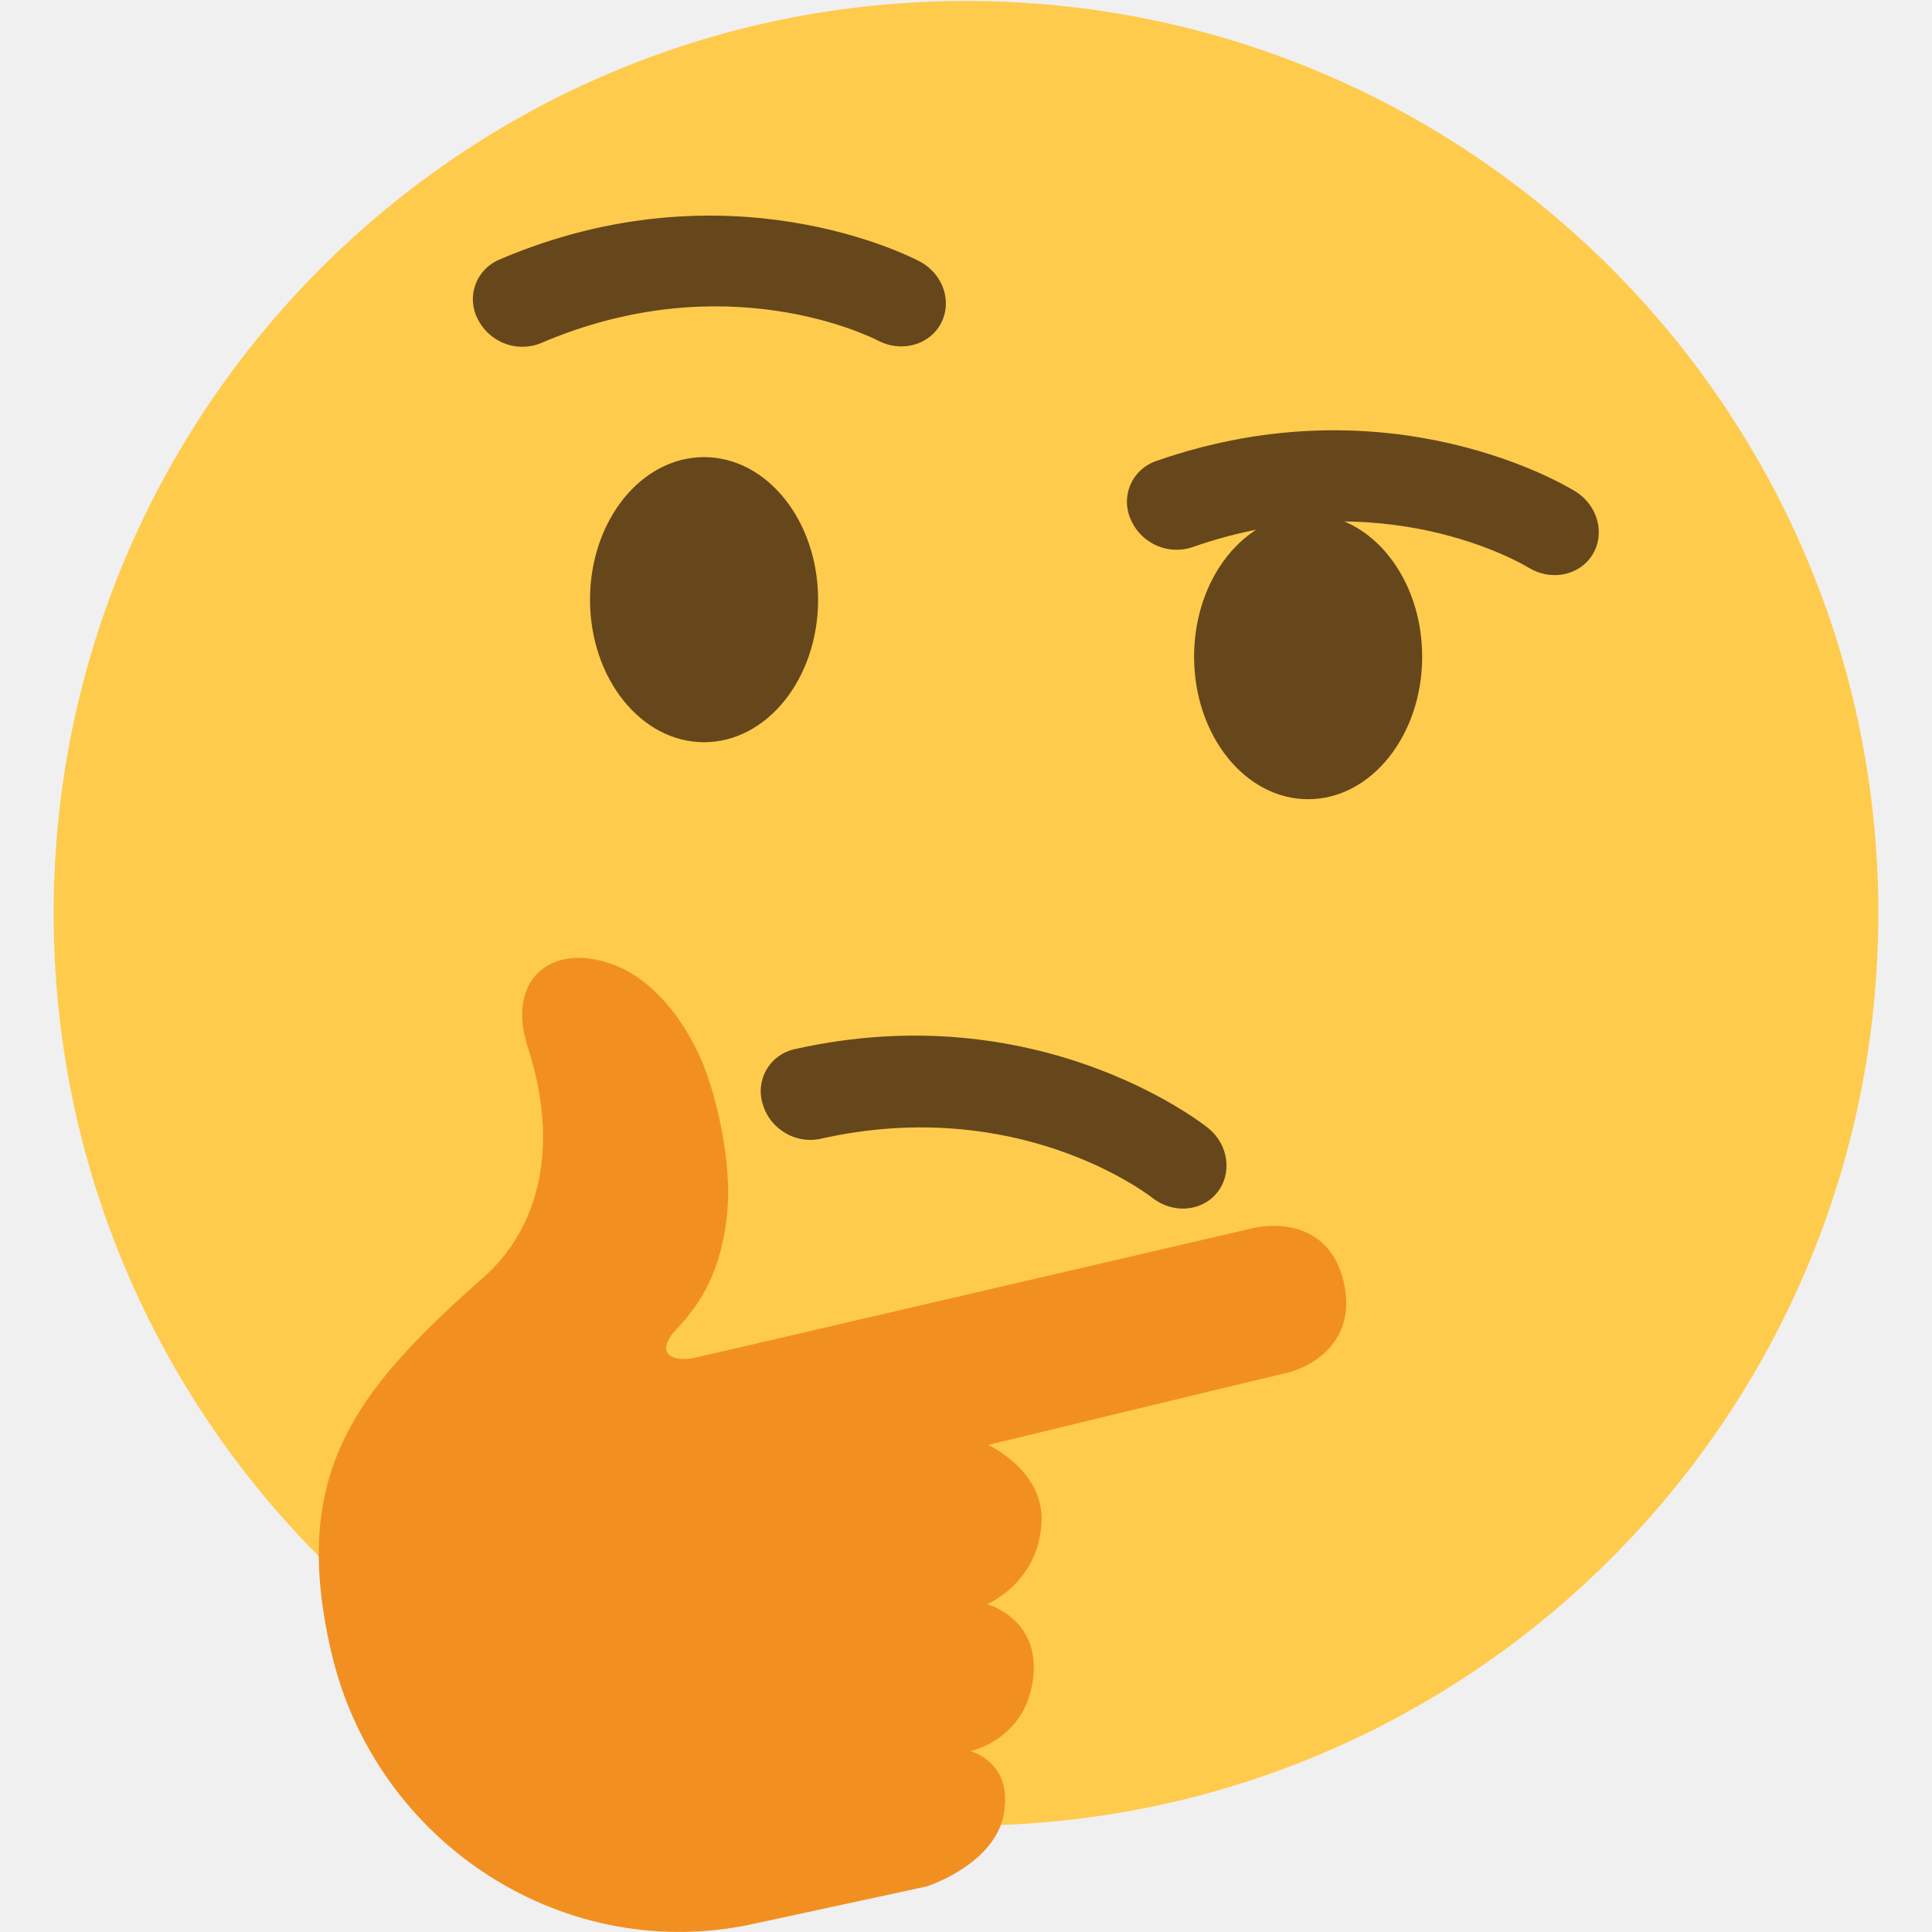
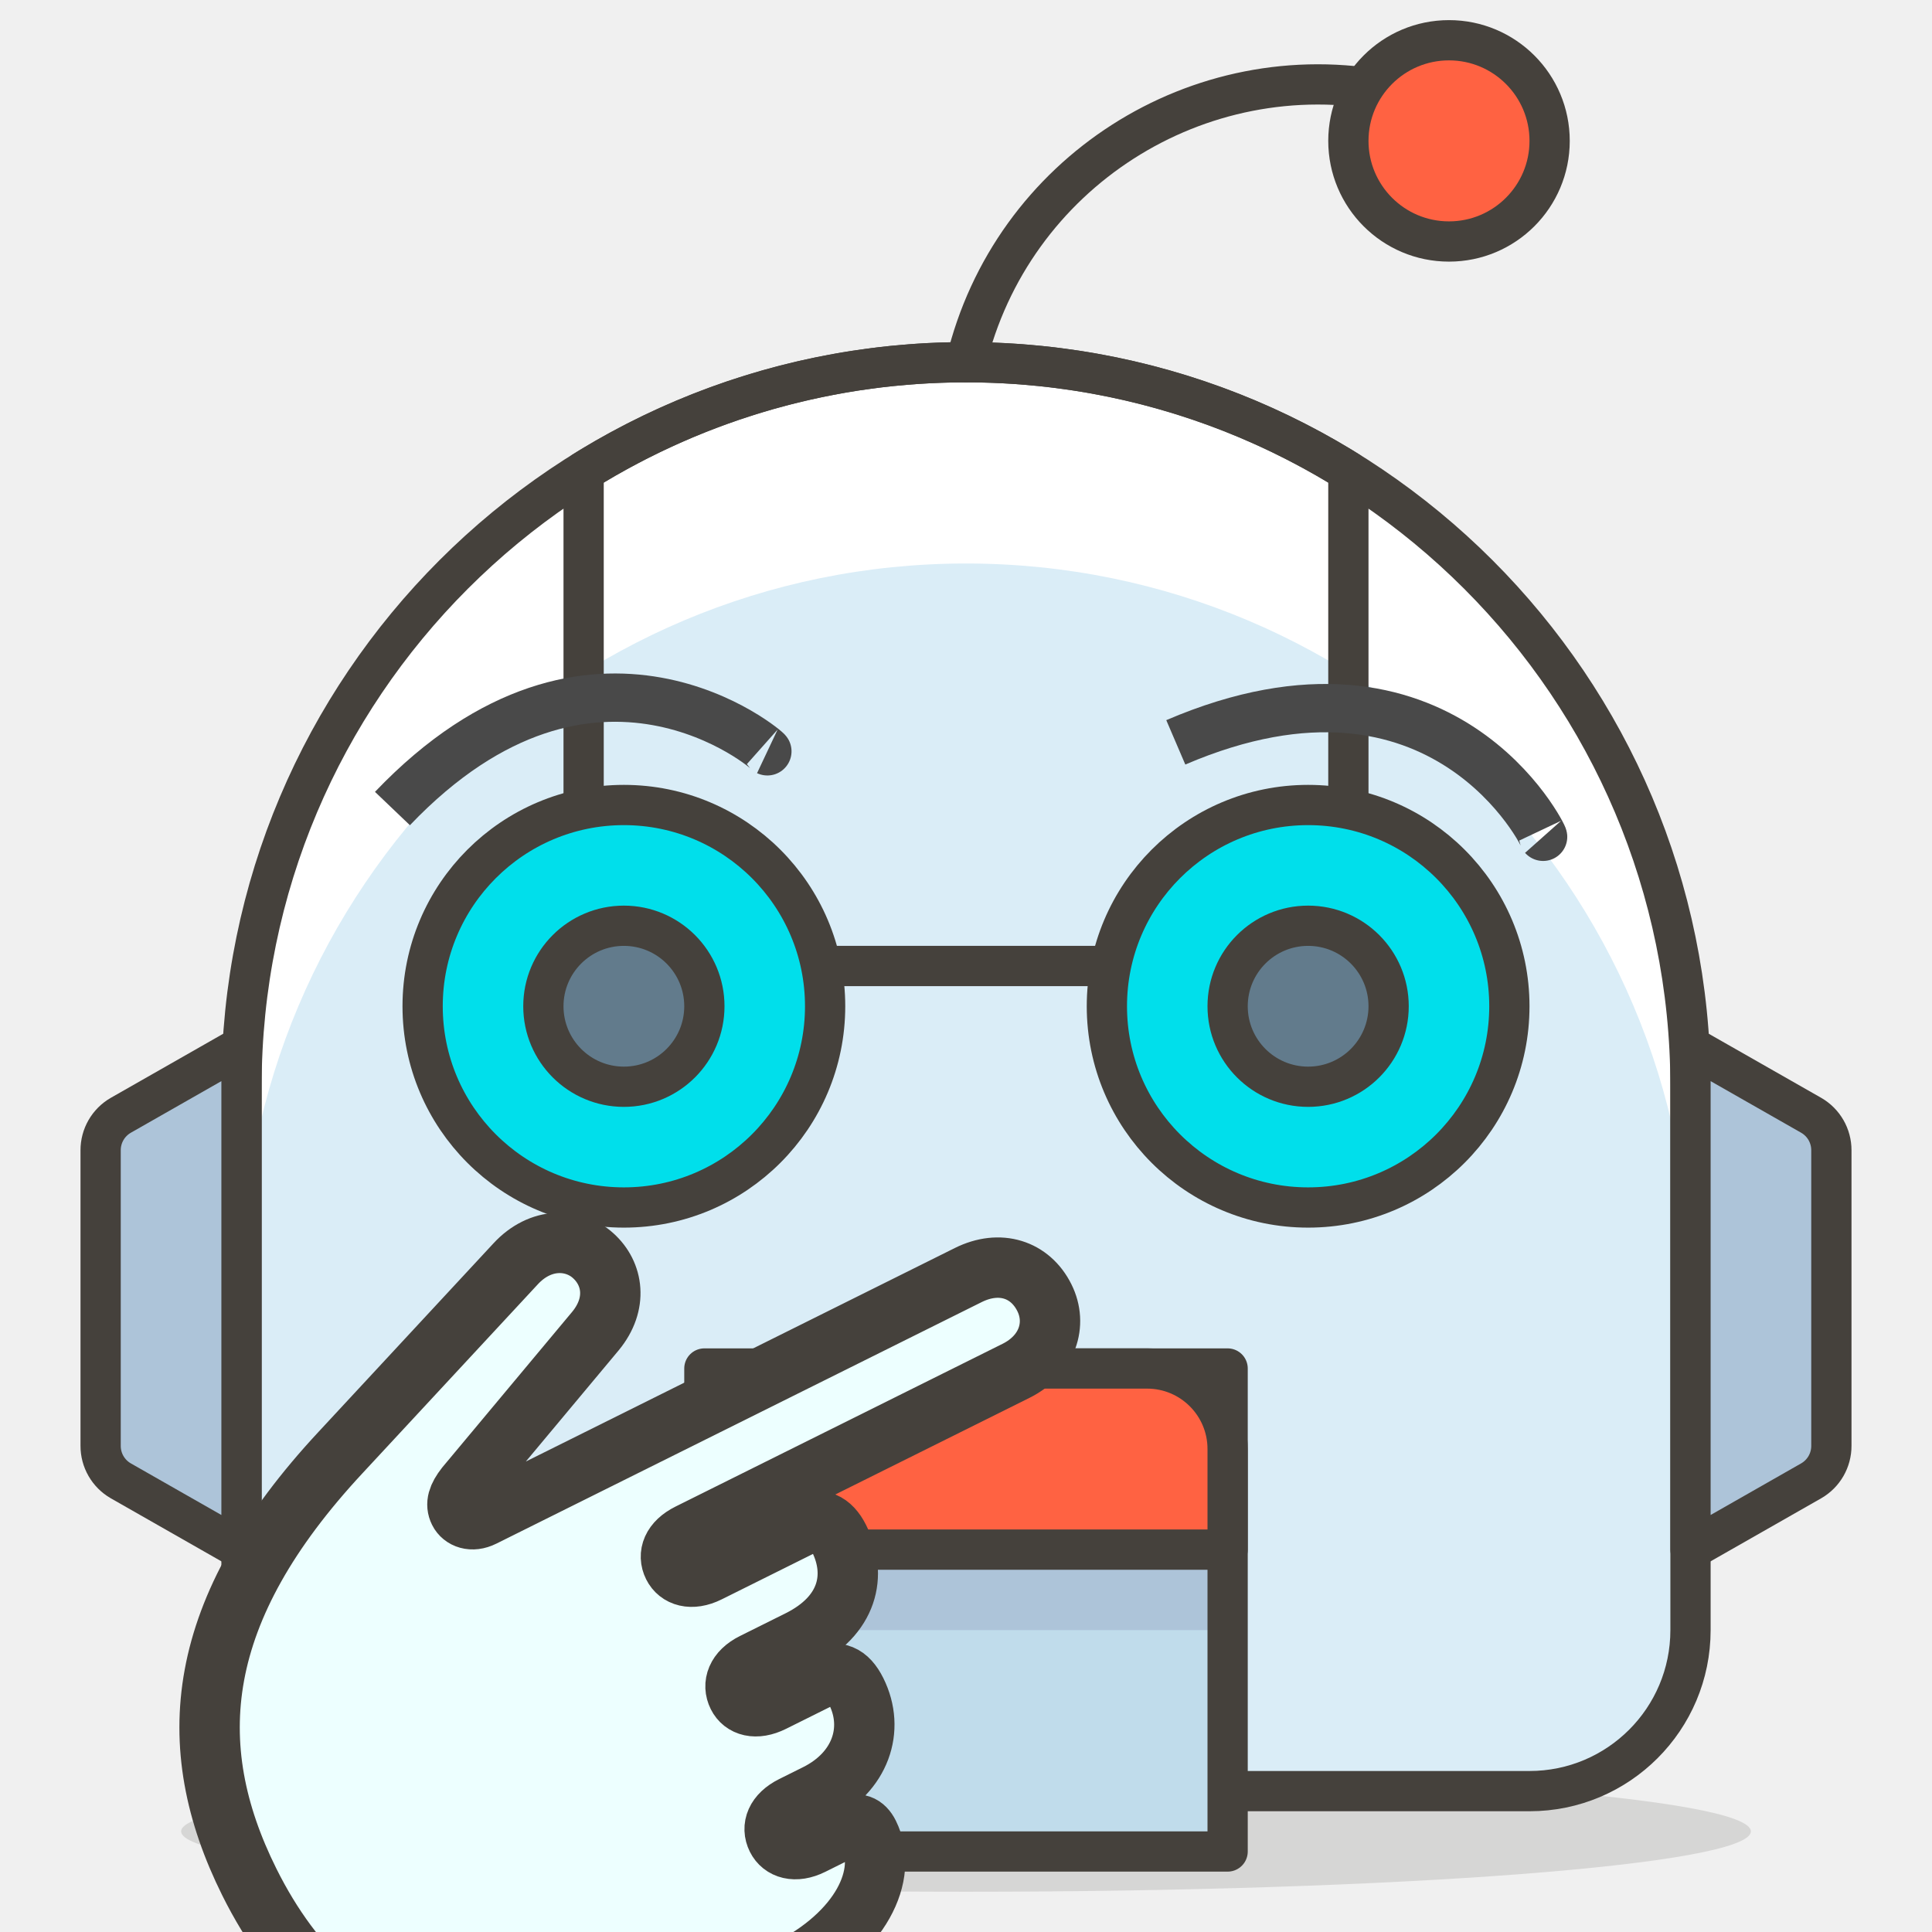
- <svg xmlns="http://www.w3.org/2000/svg" viewBox="0 0 36 36">
-   <circle cx="18" cy="17.018" r="17" fill="#ffcb4c" />
-   <path fill="#65471b" d="M14.524 21.036a.9.9 0 0 1-.312-.464a.8.8 0 0 1 .59-1.021c4.528-1.021 7.577 1.363 7.706 1.465c.384.306.459.845.173 1.205c-.286.358-.828.401-1.211.097c-.11-.084-2.523-1.923-6.182-1.098a.91.91 0 0 1-.764-.184" />
-   <ellipse cx="13.119" cy="11.174" fill="#65471b" rx="2.125" ry="2.656" />
-   <ellipse cx="24.375" cy="12.236" fill="#65471b" rx="2.125" ry="2.656" />
-   <path fill="#f19020" d="M17.276 35.149s1.265-.411 1.429-1.352c.173-.972-.624-1.167-.624-1.167s1.041-.208 1.172-1.376c.123-1.101-.861-1.363-.861-1.363s.97-.4 1.016-1.539c.038-.959-.995-1.428-.995-1.428s5.038-1.221 5.556-1.341c.516-.12 1.32-.615 1.069-1.694c-.249-1.08-1.204-1.118-1.697-1.003s-6.744 1.566-8.9 2.068l-1.439.334c-.54.127-.785-.11-.404-.512c.508-.536.833-1.129.946-2.113c.119-1.035-.232-2.313-.433-2.809c-.374-.921-1.005-1.649-1.734-1.899c-1.137-.39-1.945.321-1.542 1.561c.604 1.854.208 3.375-.833 4.293c-2.449 2.157-3.588 3.695-2.83 6.973c.828 3.575 4.377 5.876 7.952 5.048z" />
-   <path fill="#65471b" d="M9.296 6.351a.93.93 0 0 1-.391-.399a.8.8 0 0 1 .393-1.112c4.266-1.831 7.699-.043 7.843.034c.433.231.608.747.391 1.154c-.216.405-.74.546-1.173.318c-.123-.063-2.832-1.432-6.278.047a.92.92 0 0 1-.785-.042m12.135 3.75a.92.92 0 0 1-.362-.424a.8.8 0 0 1 .468-1.084c4.381-1.536 7.685.48 7.823.567c.415.26.555.787.312 1.178c-.242.39-.776.495-1.191.238c-.12-.072-2.727-1.621-6.267-.379a.92.92 0 0 1-.783-.096" />
+ <svg xmlns="http://www.w3.org/2000/svg" width="48" height="48">
+   <g>
+     <path id="svg_1" fill="none" d="m0,0l48,0l0,48l-48,0l0,-48z" />
+     <path id="svg_2" opacity="0.15" d="m4.5,45.5a19.5,1.5 0 1 0 39,0a19.5,1.5 0 1 0 -39,0" fill="#45413c" />
+     <path id="svg_3" d="m42,40.5a4,4 0 0 1 -4,4l-28,0a4,4 0 0 1 -4,-4l0,-13.5a18,18 0 0 1 36,0l0,13.5z" fill="#daedf7" />
+     <path id="svg_4" d="m24,9a18,18 0 0 0 -18,18l0,5a18,18 0 0 1 36,0l0,-5a18,18 0 0 0 -18,-18" fill="#fff" />
+     <path id="svg_5" d="m42,40.5a4,4 0 0 1 -4,4l-28,0a4,4 0 0 1 -4,-4l0,-13.5a18,18 0 0 1 36,0l0,13.5z" stroke-linejoin="round" stroke-linecap="round" stroke="#45413c" fill="none" />
+     <path id="svg_6" d="m17.5,34l13,0l0,12l-13,0l0,-12z" fill="#c0dceb" />
+     <path id="svg_7" d="m17.5,38.5l13,0l0,2l-13,0l0,-2z" fill="#adc4d9" />
+     <path id="svg_8" d="m45.5,35.92a1,1 0 0 1 -0.5,0.87l-3,1.71l0,-12.5l3,1.71a1,1 0 0 1 0.5,0.87l0,7.34zm-43,0a1,1 0 0 0 0.5,0.87l3,1.71l0,-12.5l-3,1.71a1,1 0 0 0 -0.5,0.87l0,7.34z" stroke-linejoin="round" stroke-linecap="round" stroke="#45413c" fill="#adc4d9" />
+     <path id="svg_9" d="m24,9a9,9 0 0 1 10.5,-6.73" stroke-linejoin="round" stroke-linecap="round" stroke="#45413c" fill="none" />
+     <path id="svg_10" d="m33.5,3.5a2.5,2.5 0 1 0 5,0a2.5,2.5 0 1 0 -5,0" stroke-linejoin="round" stroke-linecap="round" stroke="#45413c" fill="#ff6242" />
+     <path id="svg_11" d="m17.5,34l13,0l0,12l-13,0l0,-12z" stroke-linejoin="round" stroke-linecap="round" stroke="#45413c" fill="none" />
+     <path id="svg_12" d="m19.5,34l9,0a2,2 0 0 1 2,2l0,2.5l0,0l-13,0l0,0l0,-2.5a2,2 0 0 1 2,-2" stroke-linejoin="round" stroke-linecap="round" stroke="#45413c" fill="#ff6242" />
+     <path id="svg_13" d="m33.5,11.71a18,18 0 0 0 -19,0l0,12.29l19,0l0,-12.29z" stroke-linejoin="round" stroke-linecap="round" stroke="#45413c" fill="none" />
+     <path id="svg_14" d="m27.5,25a5,5 0 1 0 10,0a5,5 0 1 0 -10,0" stroke-linejoin="round" stroke-linecap="round" stroke="#45413c" fill="#00dfeb" />
+     <path id="svg_15" d="m30.5,25a2,2 0 1 0 4,0a2,2 0 1 0 -4,0" stroke-linejoin="round" stroke-linecap="round" stroke="#45413c" fill="#627b8c" />
+     <path id="svg_16" d="m10.5,25a5,5 0 1 0 10,0a5,5 0 1 0 -10,0" stroke-linejoin="round" stroke-linecap="round" stroke="#45413c" fill="#00dfeb" />
+     <path id="svg_17" d="m13.5,25a2,2 0 1 0 4,0a2,2 0 1 0 -4,0" stroke-linejoin="round" stroke-linecap="round" stroke="#45413c" fill="#627b8c" />
+   </g>
+ xmlns="http://www.w3.org/2000/svg" width="1em" height="1em" viewBox="0 0 56 56"&gt;
+  <g>
+     <path transform="rotate(-26.459 16.337 40.0343)" stroke-linejoin="round" stroke-linecap="round" stroke-width="1.5" stroke="#45413c" fill="#EDFFFF" d="m4.261,41.535c0,4.986 3.238,7.916 8.696,7.916l2.269,0c2.08,0 3.344,-1.005 3.344,-2.127c0,-0.26 -0.13,-0.39 -0.378,-0.39l-1.004,0c-0.473,0 -0.709,-0.248 -0.709,-0.531c0,-0.308 0.236,-0.543 0.709,-0.543l0.661,0c1.217,0 2.021,-0.791 2.021,-1.844c0,-0.484 -0.201,-0.697 -0.603,-0.697l-1.37,0c-0.473,0 -0.709,-0.237 -0.709,-0.52c0,-0.308 0.237,-0.555 0.709,-0.555l1.264,0c1.37,0 2.02,-0.804 2.02,-1.82c0,-0.461 -0.213,-0.697 -0.602,-0.697l-2.682,0c-0.473,0 -0.709,-0.249 -0.709,-0.532c0,-0.308 0.237,-0.543 0.709,-0.543l9.074,0c0.874,0 1.442,-0.579 1.442,-1.312c0,-0.791 -0.568,-1.347 -1.442,-1.347l-13.47,0c-0.308,0 -0.472,-0.189 -0.472,-0.378c0,-0.201 0.13,-0.343 0.425,-0.484l4.608,-2.021c0.792,-0.355 1.028,-1.075 0.78,-1.701c-0.236,-0.603 -0.957,-1.005 -1.82,-0.674l-5.979,2.257c-4.998,1.879 -6.782,4.738 -6.782,8.543" id="svg_19" />
+     <path id="svg_21" d="m27.69,15.818c9.84,2.032 11.658,3.85 11.561,3.754c0.096,0.096 -21.401,-5.786 -11.561,-3.754z" opacity="NaN" fill="none" />
+     <line id="svg_24" y2="16.46" x2="26.086" y1="17.85" x1="10.364" fill="none" />
+     <path transform="rotate(3.33803 33.807 19.0795)" stroke-width="1.2" id="svg_20" d="m29.183,18.712c6.492,-3.246 9.319,1.885 9.246,1.812" opacity="NaN" stroke="#494949" fill="none" />
+     <path transform="rotate(-19.7598 14.2258 18.8701)" stroke-width="1.2" id="svg_22" d="m9.602,18.503c6.492,-3.246 9.319,1.885 9.246,1.812" opacity="NaN" stroke="#494949" fill="none" />
+   </g>
</svg>
